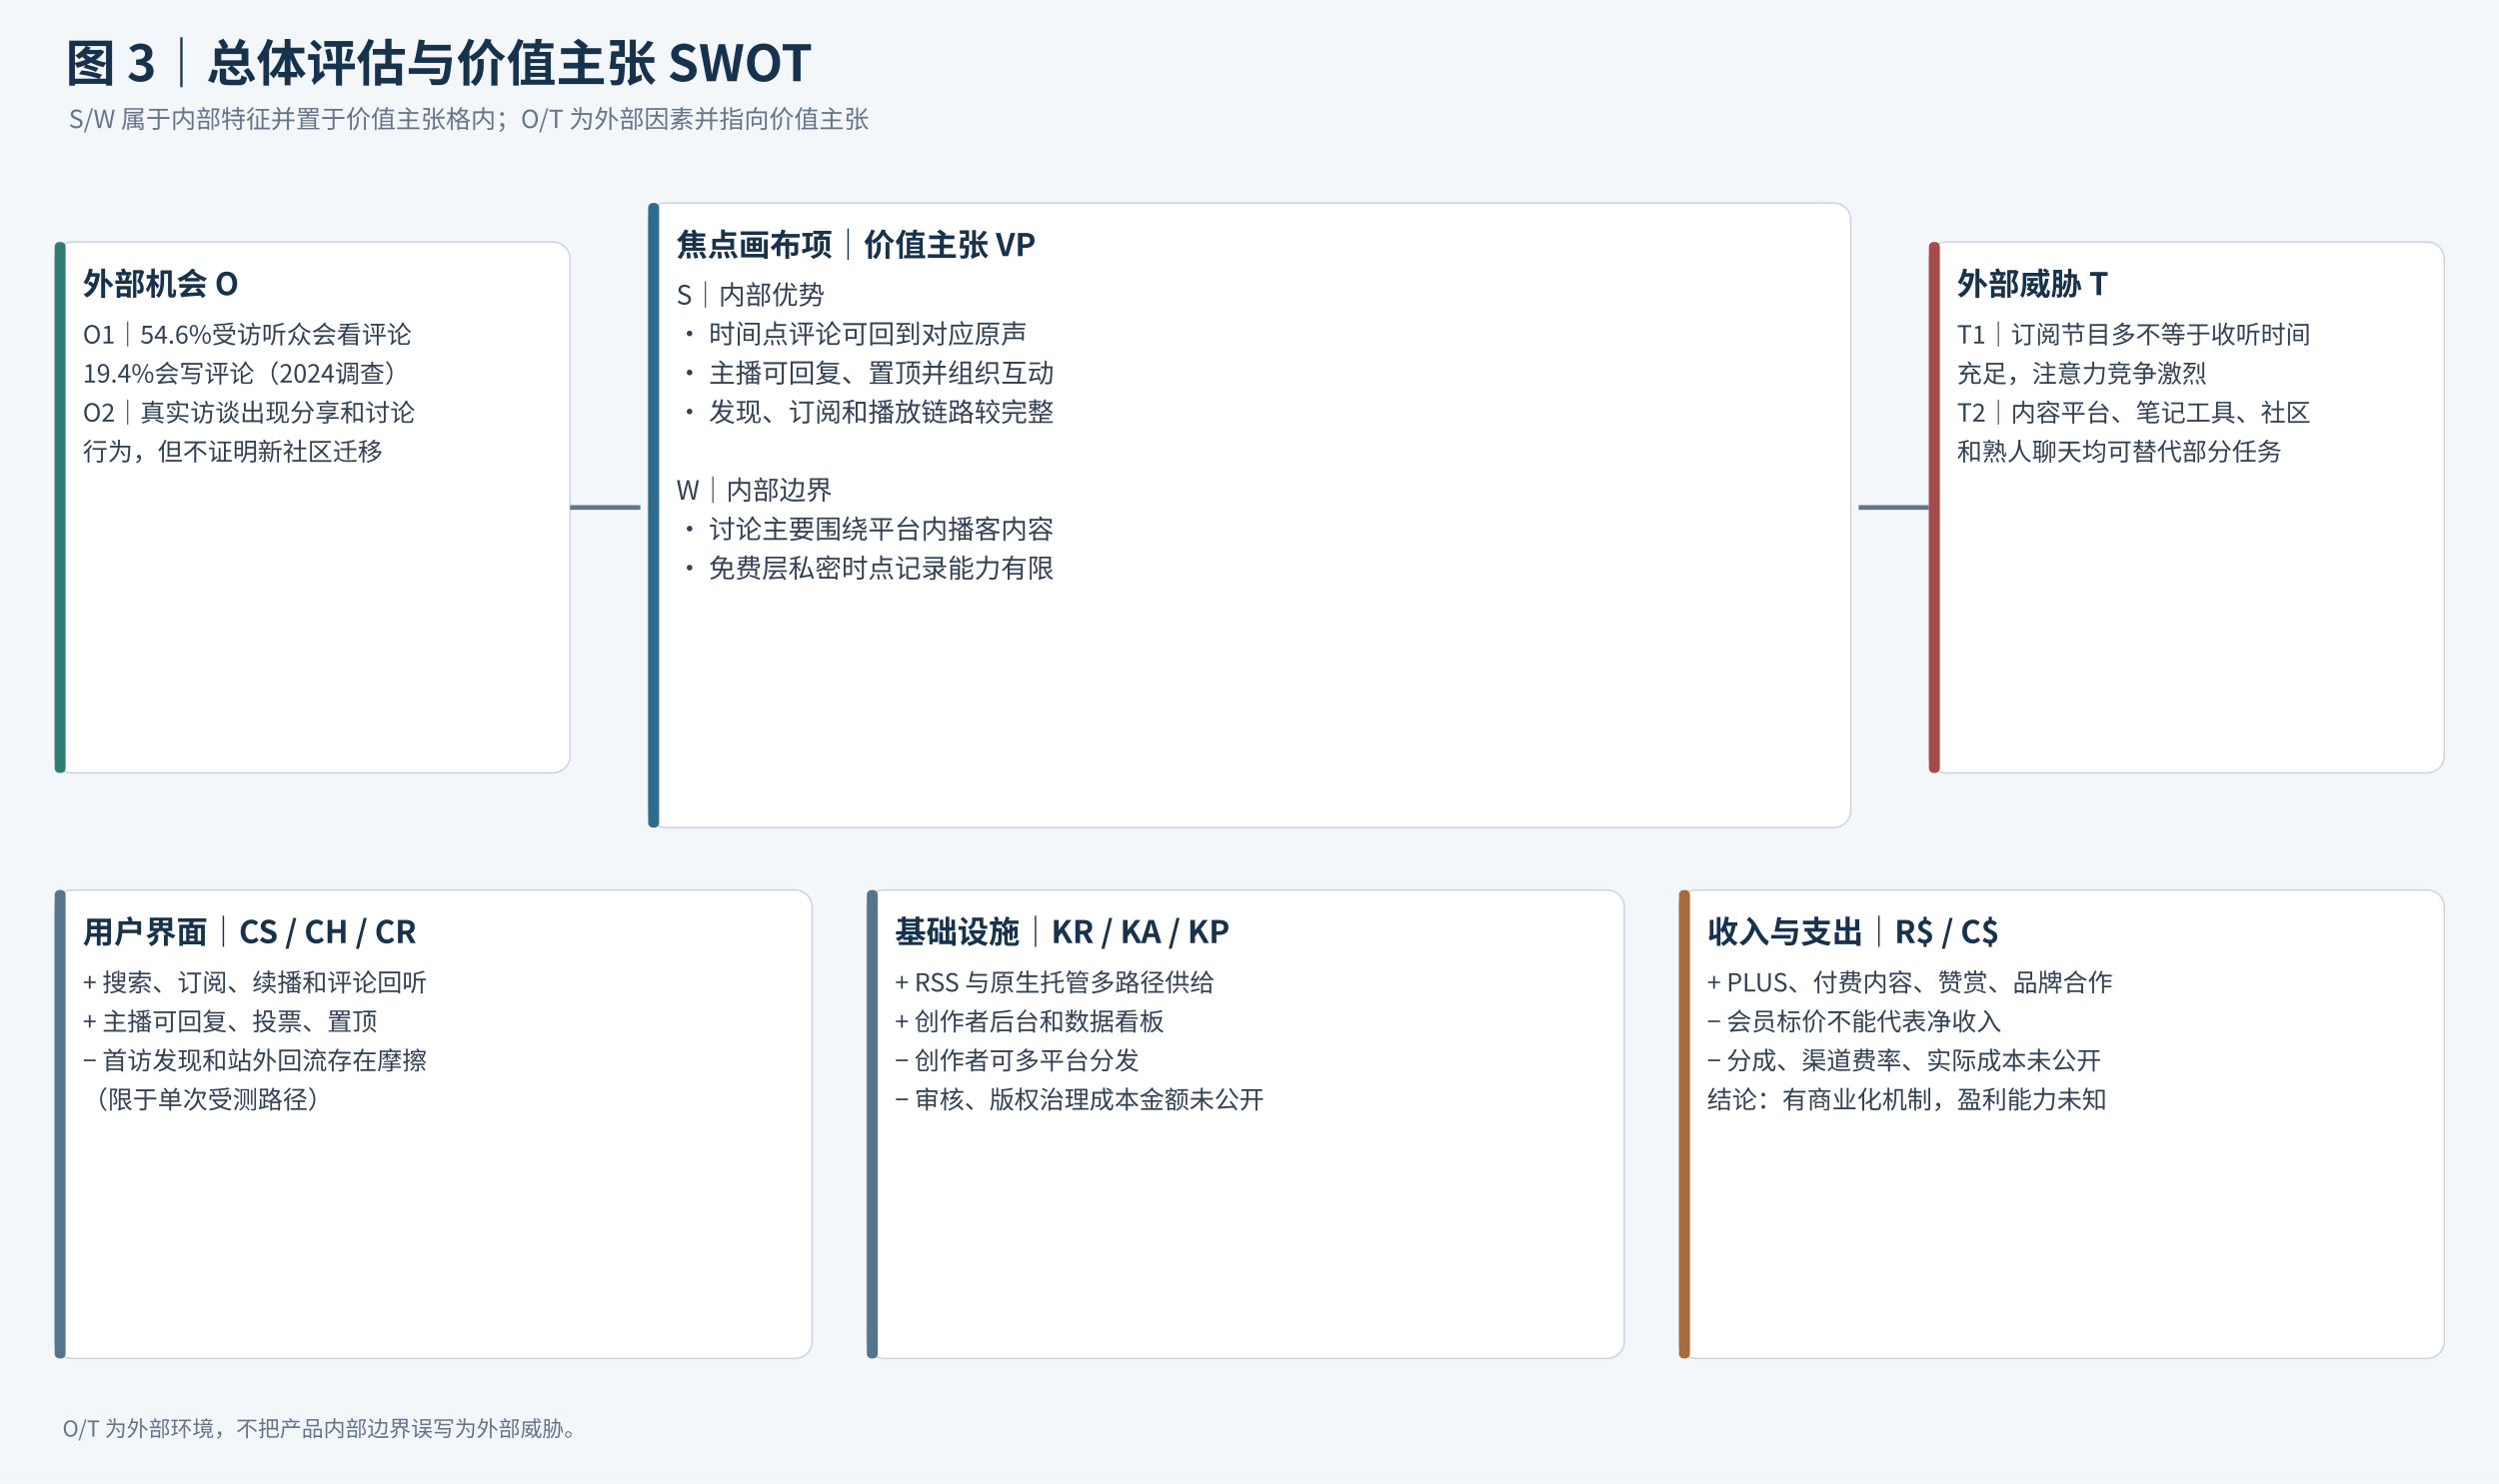
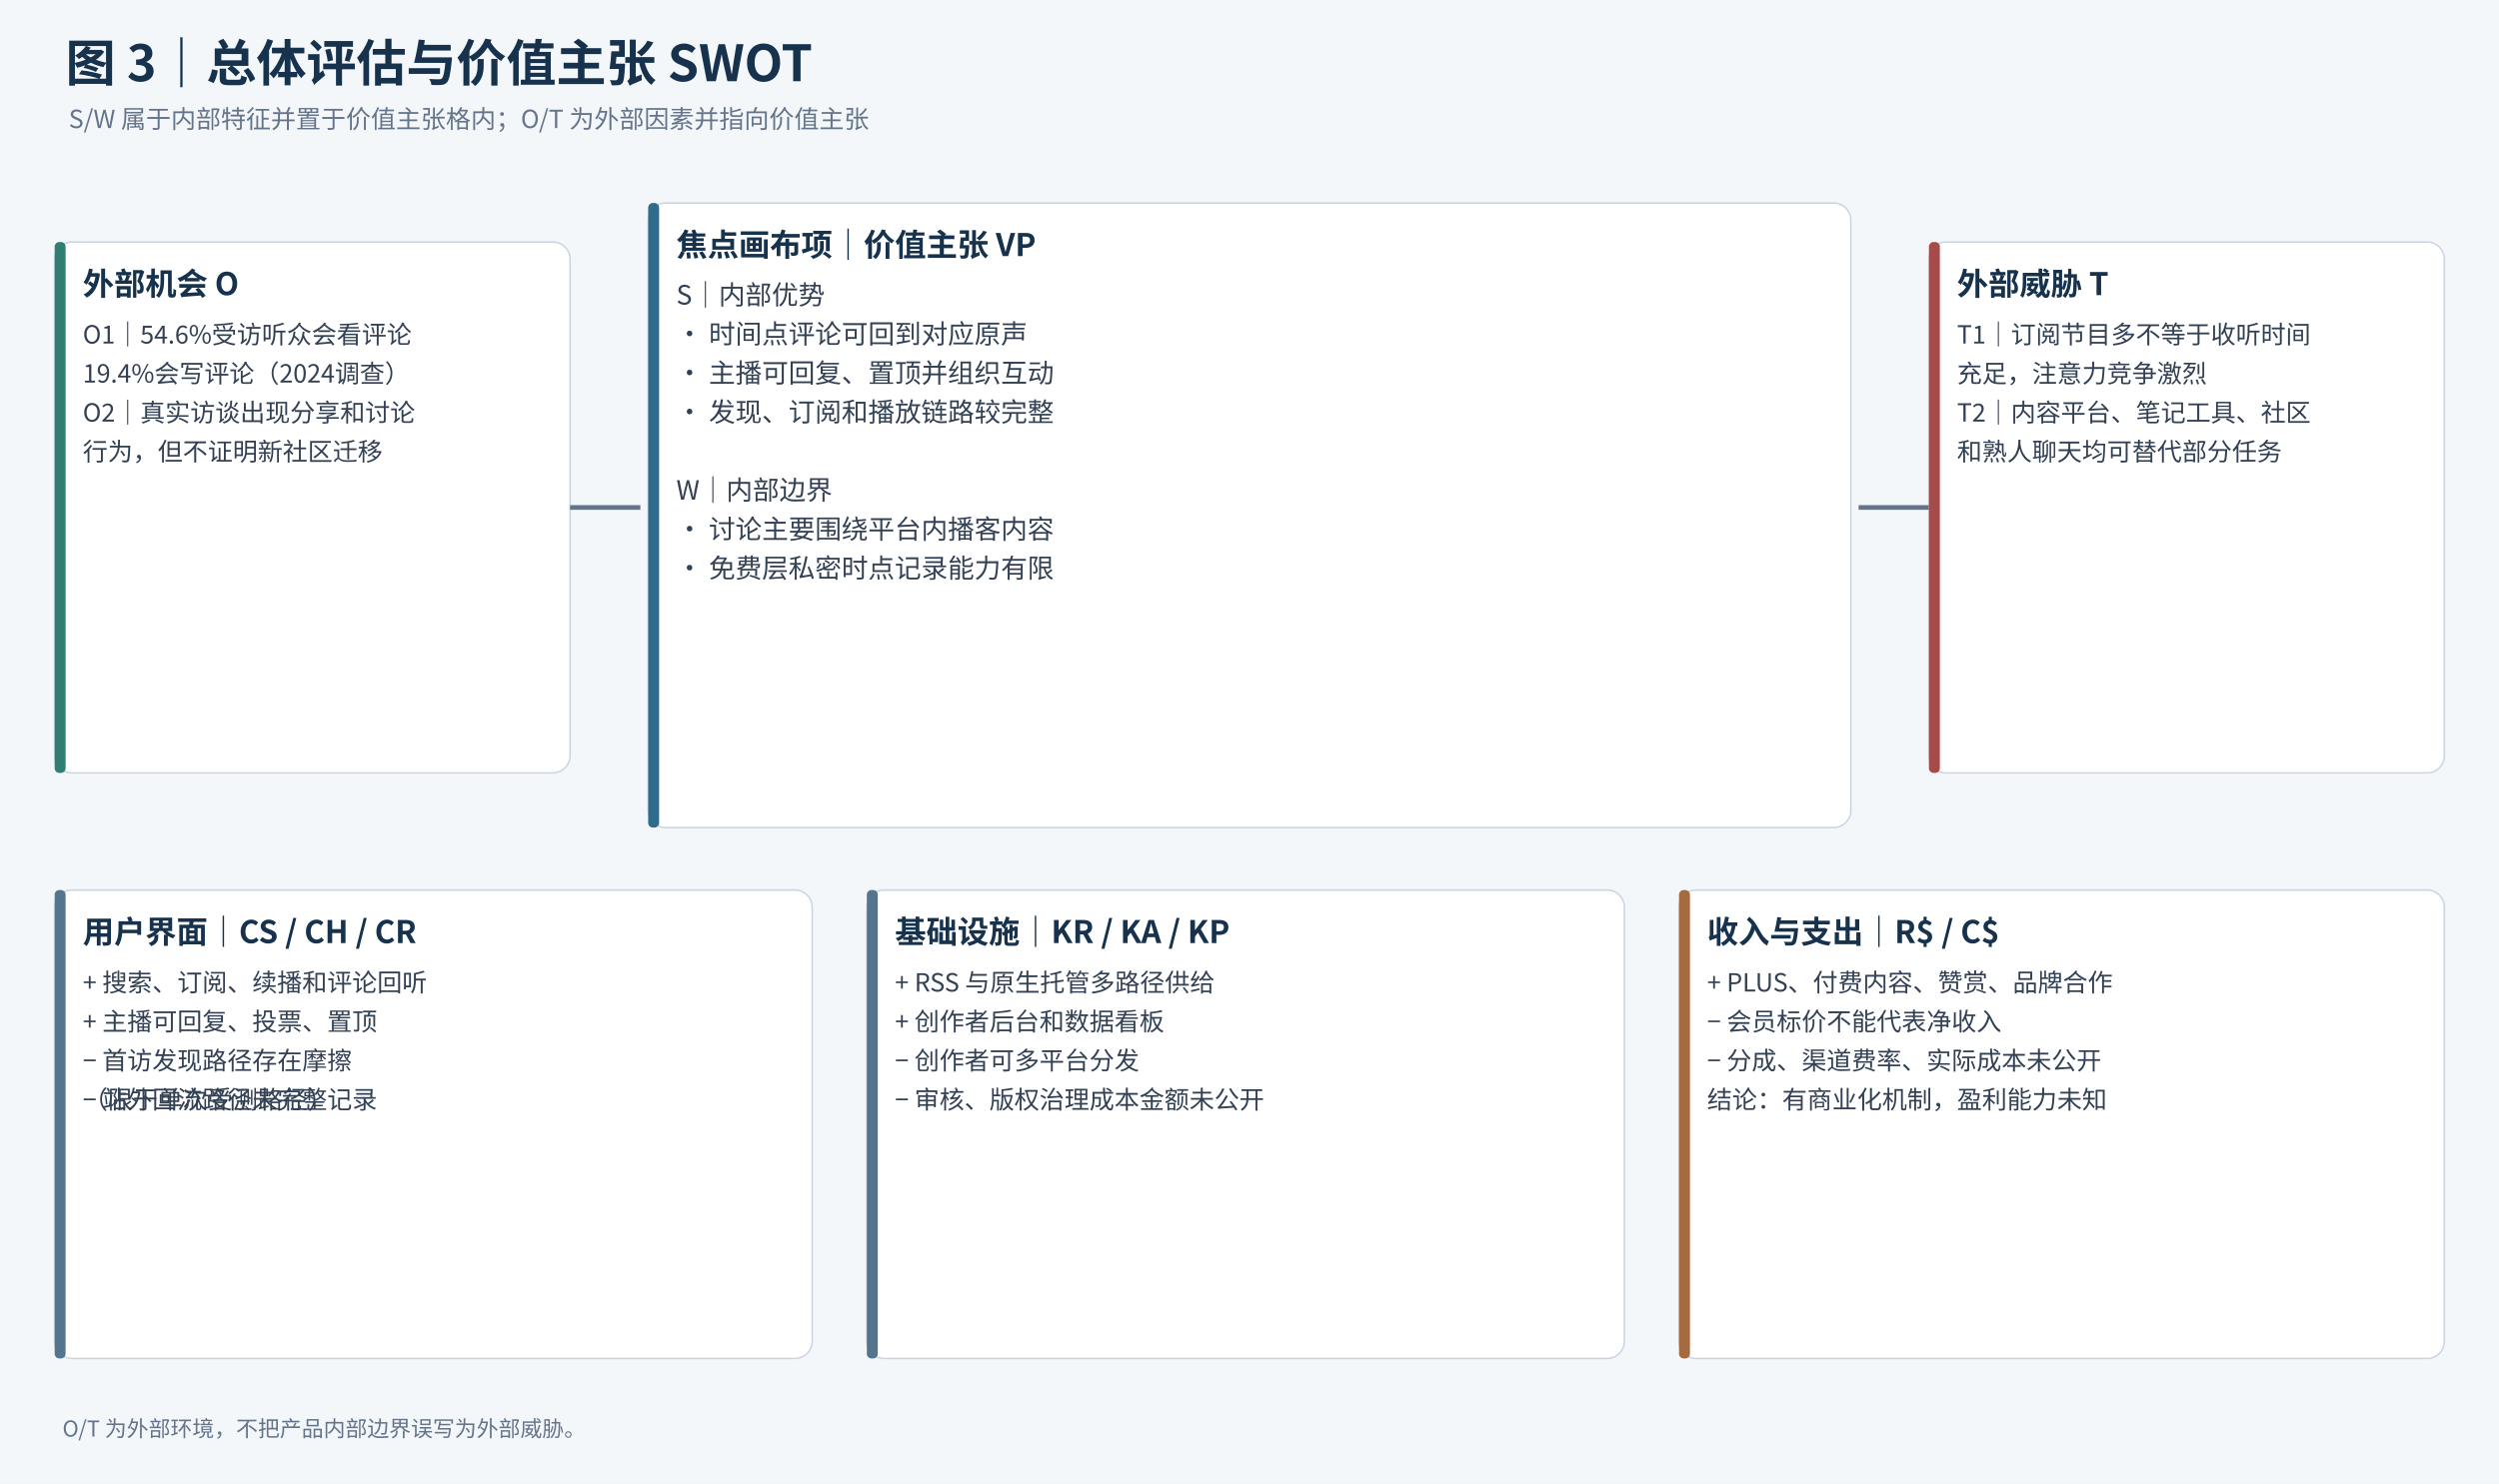
<svg xmlns="http://www.w3.org/2000/svg" width="1600" height="950" viewBox="0 0 1600 950">
  <defs>
    <style>text{font-family:"Noto Sans CJK SC","Microsoft YaHei","PingFang SC",sans-serif;fill:#26384a}.h1{font-size:32px;font-weight:700;fill:#17324d}.sub{font-size:16px;fill:#64748b}.ct{font-size:20px;font-weight:700;fill:#17324d}.bd{font-size:16px;fill:#334155}.sm{font-size:14px;fill:#64748b}</style>
  </defs>
  <rect width="100%" height="100%" fill="#f4f7fa" />
  <text x="42" y="52" class="h1">图 3｜总体评估与价值主张 SWOT</text>
  <text x="44" y="82" class="sub">S/W 属于内部特征并置于价值主张格内；O/T 为外部因素并指向价值主张</text>
  <rect x="35" y="155" width="330" height="340" rx="11" fill="#fff" stroke="#cbd5e1" />
  <rect x="35" y="155" width="7" height="340" rx="3" fill="#2f7d73" />
  <text x="53" y="189" class="ct">外部机会 O</text>
  <text x="53" y="220" class="bd" style="font-size:16px">O1｜54.6%受访听众会看评论</text>
  <text x="53" y="245" class="bd" style="font-size:16px">19.4%会写评论（2024调查）</text>
  <text x="53" y="270" class="bd" style="font-size:16px">O2｜真实访谈出现分享和讨论</text>
  <text x="53" y="295" class="bd" style="font-size:16px">行为，但不证明新社区迁移</text>
  <rect x="415" y="130" width="770" height="400" rx="11" fill="#fff" stroke="#cbd5e1" />
  <rect x="415" y="130" width="7" height="400" rx="3" fill="#2f6b8a" />
  <text x="433" y="164" class="ct">焦点画布项｜价值主张 VP</text>
  <text x="433" y="195" class="bd" style="font-size:17px">S｜内部优势</text>
  <text x="433" y="220" class="bd" style="font-size:17px">• 时间点评论可回到对应原声</text>
  <text x="433" y="245" class="bd" style="font-size:17px">• 主播可回复、置顶并组织互动</text>
  <text x="433" y="270" class="bd" style="font-size:17px">• 发现、订阅和播放链路较完整</text>
  <text x="433" y="295" class="bd" style="font-size:17px" />
  <text x="433" y="320" class="bd" style="font-size:17px">W｜内部边界</text>
  <text x="433" y="345" class="bd" style="font-size:17px">• 讨论主要围绕平台内播客内容</text>
  <text x="433" y="370" class="bd" style="font-size:17px">• 免费层私密时点记录能力有限</text>
  <rect x="1235" y="155" width="330" height="340" rx="11" fill="#fff" stroke="#cbd5e1" />
  <rect x="1235" y="155" width="7" height="340" rx="3" fill="#a64b4b" />
  <text x="1253" y="189" class="ct">外部威胁 T</text>
  <text x="1253" y="220" class="bd" style="font-size:16px">T1｜订阅节目多不等于收听时间</text>
  <text x="1253" y="245" class="bd" style="font-size:16px">充足，注意力竞争激烈</text>
  <text x="1253" y="270" class="bd" style="font-size:16px">T2｜内容平台、笔记工具、社区</text>
  <text x="1253" y="295" class="bd" style="font-size:16px">和熟人聊天均可替代部分任务</text>
  <path d="M365 325 L410 325 M1235 325 L1190 325" stroke="#64748b" stroke-width="3" fill="none" />
  <rect x="35" y="570" width="485" height="300" rx="11" fill="#fff" stroke="#cbd5e1" />
  <rect x="35" y="570" width="7" height="300" rx="3" fill="#55758f" />
  <text x="53" y="604" class="ct">用户界面｜CS / CH / CR</text>
  <text x="53" y="635" class="bd" style="font-size:16px">+ 搜索、订阅、续播和评论回听</text>
  <text x="53" y="660" class="bd" style="font-size:16px"> + 主播可回复、投票、置顶</text>
-   <text x="53" y="685" class="bd" style="font-size:16px">− 首访发现和站外回流存在摩擦</text>
+   <text x="53" y="685" class="bd" style="font-size:16px">− 首访发现路径存在摩擦</text>
+   <text x="53" y="710" class="bd" style="font-size:16px">− 站外回流路径未完整记录</text>
  <text x="53" y="710" class="bd" style="font-size:16px">（限于单次受测路径）</text>
  <rect x="555" y="570" width="485" height="300" rx="11" fill="#fff" stroke="#cbd5e1" />
  <rect x="555" y="570" width="7" height="300" rx="3" fill="#55758f" />
  <text x="573" y="604" class="ct">基础设施｜KR / KA / KP</text>
  <text x="573" y="635" class="bd" style="font-size:16px">+ RSS 与原生托管多路径供给</text>
  <text x="573" y="660" class="bd" style="font-size:16px">+ 创作者后台和数据看板</text>
  <text x="573" y="685" class="bd" style="font-size:16px">− 创作者可多平台分发</text>
  <text x="573" y="710" class="bd" style="font-size:16px">− 审核、版权治理成本金额未公开</text>
  <rect x="1075" y="570" width="490" height="300" rx="11" fill="#fff" stroke="#cbd5e1" />
  <rect x="1075" y="570" width="7" height="300" rx="3" fill="#a66a3f" />
  <text x="1093" y="604" class="ct">收入与支出｜R$ / C$</text>
  <text x="1093" y="635" class="bd" style="font-size:16px">+ PLUS、付费内容、赞赏、品牌合作</text>
  <text x="1093" y="660" class="bd" style="font-size:16px">− 会员标价不能代表净收入</text>
  <text x="1093" y="685" class="bd" style="font-size:16px">− 分成、渠道费率、实际成本未公开</text>
  <text x="1093" y="710" class="bd" style="font-size:16px">结论：有商业化机制，盈利能力未知</text>
  <text x="40" y="920" class="sm">O/T 为外部环境，不把产品内部边界误写为外部威胁。</text>
</svg>
